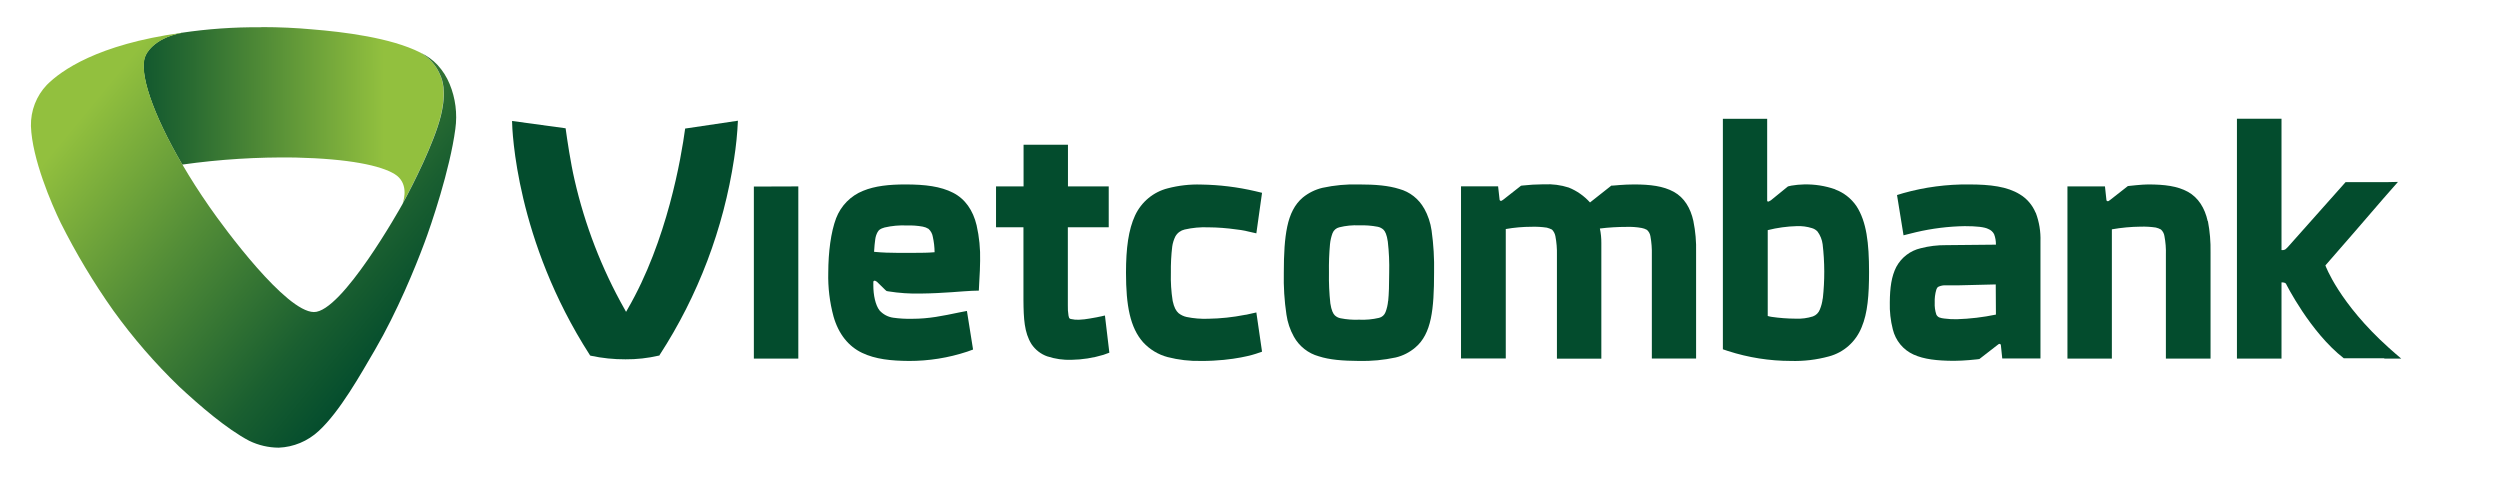
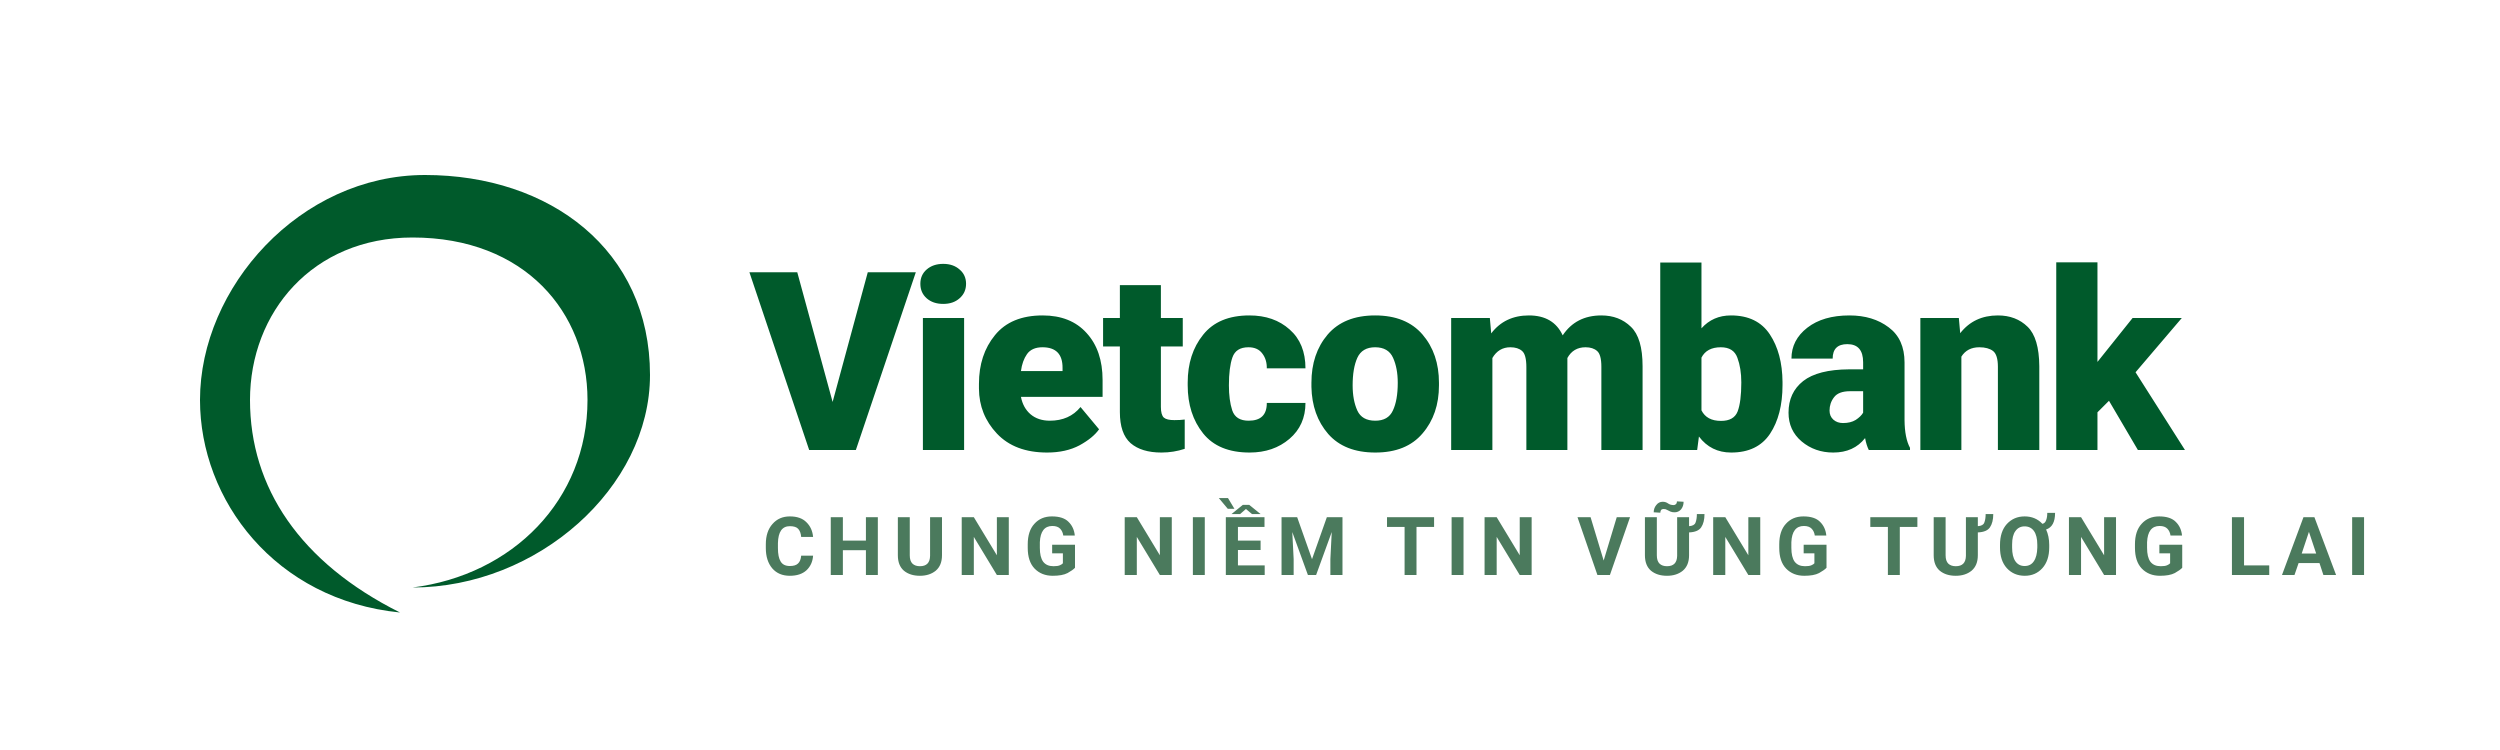
- <svg xmlns="http://www.w3.org/2000/svg" width="166" height="32" viewBox="0 0 166 32" fill="none">
-   <defs>
-     <linearGradient id="paint0_linear_24458_188677" x1="91.811" y1="8.797" x2="112.118" y2="8.745" gradientUnits="userSpaceOnUse">
-       <stop stop-color="#034C2D" />
-       <stop offset="0.26" stop-color="#286A31" />
-       <stop offset="0.84" stop-color="#87B73D" />
-       <stop offset="0.91" stop-color="#92C03E" />
-       <stop offset="1" stop-color="#92C03E" />
-     </linearGradient>
-     <linearGradient id="paint1_linear_24458_188677" x1="88.203" y1="3.385" x2="110.776" y2="21.951" gradientUnits="userSpaceOnUse">
-       <stop stop-color="#92C03E" />
-       <stop offset="0.1" stop-color="#92C03E" />
-       <stop offset="0.46" stop-color="#548E37" />
-       <stop offset="0.82" stop-color="#1A5F30" />
-       <stop offset="1" stop-color="#034C2D" />
-     </linearGradient>
-   </defs>
-   <g transform="translate(2, 1.8) scale(0.98) translate(-86.3, 0)">
-     <path d="M96.596 0.379H96.611H96.58H96.596ZM101.897 0.01C100.11 -0.004 98.325 0.122 96.557 0.385H96.526H96.567C94.556 0.777 94.125 1.909 94.125 1.909C93.603 2.974 94.601 5.878 96.609 9.315C99.145 8.957 101.704 8.797 104.263 8.836C107.936 8.92 110.063 9.383 111.001 9.96C111.938 10.537 111.654 11.641 111.54 11.943C112.226 10.709 113.684 7.79 114.115 6.025C114.546 4.259 114.177 3.484 114.098 3.292C113.834 2.624 113.351 2.07 112.731 1.722C110.734 0.712 107.511 0.322 105.406 0.153C104.315 0.052 103.19 0.001 102.03 0L101.897 0.01Z" fill="url(#paint0_linear_24458_188677)" />
-     <path d="M96.579 0.383C96.559 0.385 96.54 0.388 96.521 0.393C90.866 1.177 88.401 2.943 87.434 3.914C87.081 4.283 86.804 4.72 86.619 5.199C86.434 5.678 86.344 6.189 86.355 6.704C86.429 8.922 87.759 12 88.366 13.248C89.406 15.325 90.601 17.318 91.941 19.21C93.274 21.06 94.769 22.784 96.406 24.362C97.76 25.623 99.62 27.23 101.149 28.032C101.772 28.334 102.453 28.492 103.144 28.495C104.149 28.456 105.108 28.056 105.851 27.367C107.285 26.051 108.689 23.534 109.667 21.862C111.163 19.298 112.399 16.277 113.007 14.643C113.468 13.423 114.747 9.65 115.111 6.898C115.255 5.867 115.121 4.815 114.724 3.855C114.53 3.383 114.256 2.95 113.914 2.574C113.581 2.217 113.183 1.93 112.741 1.729C113.361 2.076 113.844 2.63 114.108 3.298C114.187 3.494 114.56 4.267 114.125 6.031C113.69 7.794 112.242 10.698 111.552 11.94V11.951C111.384 12.255 107.424 19.328 105.526 19.306C103.627 19.285 99.467 13.648 98.446 12.171C97.769 11.2 97.159 10.243 96.621 9.321C94.614 5.888 93.617 2.984 94.139 1.919C94.139 1.919 94.572 0.773 96.592 0.395L96.579 0.383ZM96.606 0.383H96.592C96.598 0.384 96.604 0.384 96.609 0.383H96.606Z" fill="url(#paint1_linear_24458_188677)" />
+ <svg xmlns="http://www.w3.org/2000/svg" viewBox="0 0 200 60" width="200" height="60">
+   <g transform="translate(14, 10)">
+     <path d="M20 4 C10 4 2 13 2 22 C2 30 8 38 18 39 C10 35 6 29 6 22 C6 15 11 9 19 9 C28 9 33 15 33 22 C33 30 27 36 19 37 C29 37 38 29 38 20 C38 10 30 4 20 4 Z" fill="#005A2B" />
  </g>
-   <g transform="translate(34, 7.8) scale(0.98) translate(0, -27.5)">
-     <path d="M19.396 32.171L16.384 32.181V43.836H19.396V32.171Z" fill="#034C2D" />
-     <path d="M36.272 43.69C35.833 43.537 35.454 43.244 35.193 42.854C34.704 42.07 34.661 41.124 34.65 39.882V34.939H32.792V32.172H34.658V29.348H37.666V32.172H40.428V34.937H37.658V40.224C37.65 40.462 37.666 40.701 37.704 40.936C37.733 41.081 37.761 41.108 37.768 41.108C37.796 41.136 37.832 41.153 37.871 41.156C38.046 41.196 38.226 41.213 38.406 41.205C38.654 41.194 38.901 41.167 39.145 41.122C39.406 41.081 39.618 41.038 39.618 41.038L40.171 40.918L40.471 43.437L40.071 43.582C39.368 43.794 38.64 43.908 37.907 43.92C37.353 43.94 36.8 43.861 36.272 43.688" fill="#034C2D" />
-     <path d="M46.683 43.996C45.921 44.013 45.16 43.926 44.421 43.736C43.784 43.568 43.207 43.22 42.758 42.731C41.877 41.74 41.598 40.242 41.598 38.023C41.598 36.347 41.769 35.096 42.213 34.139C42.425 33.684 42.733 33.284 43.117 32.966C43.5 32.648 43.948 32.421 44.429 32.3C45.167 32.107 45.928 32.021 46.691 32.045C47.927 32.063 49.159 32.214 50.364 32.496L50.816 32.604L50.43 35.351L49.882 35.227C49.882 35.227 49.805 35.214 49.666 35.176C49.527 35.139 49.31 35.119 49.061 35.084C48.435 34.995 47.804 34.948 47.172 34.943C46.634 34.922 46.096 34.972 45.571 35.092C45.443 35.121 45.322 35.176 45.215 35.254C45.108 35.332 45.018 35.431 44.951 35.545C44.839 35.766 44.764 36.005 44.73 36.251C44.66 36.837 44.63 37.427 44.639 38.017C44.62 38.657 44.661 39.297 44.761 39.93C44.858 40.379 44.989 40.605 45.161 40.76C45.32 40.886 45.504 40.974 45.701 41.017C46.185 41.116 46.679 41.157 47.172 41.138C48.005 41.125 48.836 41.037 49.654 40.875C49.729 40.868 49.804 40.854 49.877 40.834L50.43 40.711L50.816 43.369L50.403 43.51C50.364 43.524 48.97 43.998 46.685 43.998" fill="#034C2D" />
-     <path d="M80.043 34.522C79.85 33.639 79.423 32.925 78.711 32.536C78 32.148 77.13 32.038 76.02 32.038C75.344 32.038 74.636 32.113 74.622 32.113L74.483 32.117L73.087 33.219C73.072 33.237 73.058 33.237 73.037 33.258C72.638 32.815 72.145 32.469 71.595 32.248C71.058 32.076 70.495 32.002 69.932 32.03H69.843C69.384 32.033 68.925 32.06 68.469 32.111L68.364 32.124L67.166 33.064C67.117 33.096 67.087 33.121 67.052 33.139C67.039 33.147 67.025 33.151 67.01 33.152C66.995 33.153 66.98 33.151 66.967 33.145C66.953 33.139 66.941 33.13 66.931 33.118C66.922 33.106 66.915 33.093 66.912 33.078L66.81 32.164H64.297V43.828H67.33V35.059C67.909 34.957 68.496 34.906 69.084 34.906C69.427 34.895 69.77 34.915 70.11 34.965C70.231 34.996 70.349 35.04 70.46 35.096C70.58 35.218 70.661 35.374 70.692 35.544C70.772 35.961 70.806 36.385 70.796 36.809V43.844H73.805V36.005C73.808 35.675 73.775 35.346 73.706 35.024C74.306 34.95 74.909 34.913 75.514 34.914C75.856 34.902 76.199 34.926 76.536 34.987C76.66 35.009 76.778 35.051 76.888 35.112C77.018 35.222 77.104 35.376 77.13 35.546C77.207 35.967 77.239 36.396 77.227 36.825V43.834H80.225V36.629C80.244 35.924 80.183 35.22 80.043 34.529" fill="#034C2D" />
-     <path d="M29.873 32.597C29.038 32.171 28 32.038 26.658 32.038C25.552 32.038 24.595 32.136 23.787 32.469C23.372 32.634 22.996 32.884 22.681 33.203C22.366 33.523 22.12 33.905 21.958 34.325C21.603 35.263 21.429 36.613 21.425 38.016C21.4 39.018 21.521 40.019 21.782 40.986C22.125 42.188 22.805 43.012 23.716 43.448C24.626 43.883 25.682 43.987 26.898 43.997C28.234 44 29.563 43.788 30.834 43.369L31.236 43.224L30.82 40.609L30.291 40.711C29.167 40.944 28.257 41.141 27.099 41.141C26.675 41.15 26.251 41.126 25.831 41.068C25.474 41.019 25.146 40.846 24.903 40.578C24.62 40.221 24.477 39.524 24.479 38.881V38.627C24.491 38.598 24.503 38.571 24.529 38.567V38.551V38.561C24.552 38.558 24.575 38.558 24.597 38.561C24.64 38.58 24.677 38.604 24.721 38.63L25.282 39.179L25.376 39.259L25.492 39.281C26.222 39.398 26.96 39.448 27.698 39.43C29.225 39.414 30.544 39.269 31.155 39.245L31.627 39.232L31.65 38.759C31.692 37.996 31.714 37.621 31.714 37.213C31.735 36.403 31.655 35.594 31.476 34.804C31.236 33.798 30.703 33.015 29.873 32.597ZM27.339 36.672H26.053C25.655 36.672 25.086 36.658 24.529 36.603C24.551 36.252 24.574 35.975 24.609 35.752C24.631 35.578 24.686 35.411 24.771 35.259C24.858 35.118 24.934 35.043 25.245 34.953C25.741 34.839 26.25 34.793 26.759 34.818C27.117 34.806 27.476 34.832 27.83 34.896C27.966 34.922 28.097 34.972 28.216 35.045C28.376 35.189 28.481 35.386 28.512 35.6C28.587 35.939 28.626 36.284 28.63 36.63C28.183 36.67 27.712 36.672 27.335 36.672" fill="#034C2D" />
-     <path d="M61.801 33.672C61.622 33.349 61.381 33.065 61.092 32.837C60.803 32.609 60.472 32.442 60.119 32.346C59.389 32.114 58.503 32.038 57.386 32.038C56.553 32.013 55.72 32.09 54.905 32.267C54.422 32.383 53.969 32.606 53.581 32.921C53.026 33.386 52.699 34.059 52.523 34.896C52.347 35.734 52.291 36.738 52.291 38.016C52.269 38.966 52.329 39.916 52.469 40.856C52.544 41.382 52.715 41.889 52.972 42.351C53.152 42.675 53.394 42.959 53.684 43.187C53.973 43.416 54.304 43.583 54.658 43.681C55.389 43.919 56.268 43.989 57.386 43.997C58.222 44.016 59.057 43.937 59.876 43.761C60.361 43.645 60.812 43.416 61.194 43.091C61.747 42.633 62.074 41.963 62.25 41.129C62.426 40.295 62.472 39.283 62.472 38.008C62.492 37.056 62.436 36.104 62.304 35.161C62.229 34.635 62.059 34.127 61.801 33.664M59.356 39.942C59.333 40.197 59.275 40.447 59.184 40.685C59.148 40.783 59.089 40.87 59.012 40.939C58.934 41.008 58.841 41.055 58.741 41.078C58.297 41.182 57.842 41.223 57.388 41.201C56.968 41.219 56.547 41.187 56.135 41.105C55.99 41.078 55.856 41.011 55.748 40.909C55.634 40.797 55.514 40.572 55.443 40.093C55.368 39.4 55.337 38.703 55.35 38.006C55.339 37.363 55.363 36.72 55.421 36.079C55.446 35.825 55.504 35.575 55.593 35.336C55.632 35.238 55.693 35.151 55.772 35.083C55.85 35.014 55.945 34.966 56.046 34.943C56.488 34.832 56.944 34.787 57.399 34.81C57.82 34.794 58.242 34.826 58.656 34.906C58.8 34.935 58.933 35.003 59.042 35.102C59.157 35.216 59.27 35.436 59.338 35.916C59.417 36.611 59.448 37.31 59.431 38.01C59.431 38.837 59.41 39.475 59.363 39.936" fill="#034C2D" />
-     <path d="M114.888 34.522C114.695 33.639 114.252 32.925 113.545 32.536C112.837 32.148 111.973 32.038 110.85 32.038C110.432 32.038 109.63 32.132 109.62 32.132L109.479 32.148L108.282 33.086C108.234 33.115 108.203 33.142 108.17 33.164C108.157 33.17 108.144 33.174 108.13 33.174C108.116 33.175 108.102 33.173 108.088 33.168C108.075 33.163 108.063 33.155 108.053 33.146C108.043 33.136 108.035 33.124 108.029 33.111L107.928 32.171H105.386V43.836H108.396V35.079C109.039 34.965 109.69 34.905 110.343 34.898C110.686 34.888 111.03 34.907 111.37 34.957C111.491 34.984 111.608 35.029 111.718 35.089C111.847 35.204 111.932 35.363 111.957 35.536C112.037 35.952 112.07 36.377 112.056 36.801V43.836H115.082V36.629C115.095 35.924 115.036 35.221 114.904 34.529" fill="#034C2D" />
-     <path d="M127.273 43.206C127.256 43.187 127.237 43.168 127.217 43.151C127.202 43.138 127.192 43.122 127.174 43.118C123.776 40.071 122.863 37.525 122.863 37.525L124.864 35.226L126.797 32.986L127.781 31.865L127.051 31.881H124.232L120.381 36.209C120.313 36.29 120.238 36.364 120.157 36.432C120.076 36.48 119.982 36.497 119.89 36.483V27.587H116.87V43.836H119.89V38.675C119.89 38.675 120.116 38.653 120.195 38.769C120.195 38.769 121.819 42.031 124.108 43.815H126.854V43.836H128C127.745 43.624 127.495 43.401 127.273 43.206Z" fill="#034C2D" />
-     <path d="M103.227 33.95C103.012 33.43 102.637 32.994 102.158 32.707C101.307 32.181 100.169 32.038 98.713 32.038C97.211 32.022 95.714 32.22 94.266 32.626L93.839 32.756L94.28 35.484L94.843 35.343C94.843 35.343 94.947 35.32 95.135 35.271C96.213 35.019 97.315 34.882 98.421 34.863C99.222 34.863 99.774 34.922 100.03 35.059C100.195 35.123 100.333 35.247 100.416 35.406C100.503 35.633 100.545 35.875 100.54 36.118L97.165 36.151C96.583 36.145 96.003 36.215 95.44 36.361C95.092 36.441 94.765 36.596 94.48 36.814C94.196 37.032 93.96 37.309 93.789 37.627C93.46 38.27 93.358 39.039 93.35 40.028C93.332 40.643 93.401 41.258 93.553 41.854C93.644 42.23 93.818 42.579 94.062 42.876C94.306 43.172 94.614 43.408 94.963 43.565C95.67 43.885 96.548 43.983 97.688 43.989C98.39 43.989 99.251 43.889 99.251 43.889L99.419 43.867L100.619 42.937C100.656 42.905 100.696 42.876 100.737 42.849C100.75 42.843 100.763 42.84 100.777 42.84C100.79 42.839 100.804 42.842 100.816 42.847C100.829 42.852 100.841 42.86 100.85 42.87C100.86 42.879 100.867 42.891 100.873 42.904L100.969 43.828H103.558V35.898C103.581 35.234 103.472 34.571 103.237 33.95M100.54 40.856C99.665 41.038 98.776 41.143 97.884 41.17C97.602 41.175 97.32 41.159 97.041 41.123C96.923 41.112 96.806 41.087 96.695 41.046C96.61 41.005 96.542 40.936 96.501 40.85C96.416 40.591 96.379 40.318 96.393 40.046C96.381 39.749 96.417 39.453 96.501 39.169C96.522 39.101 96.557 39.039 96.606 38.988C96.736 38.922 96.877 38.883 97.021 38.873C97.261 38.873 97.601 38.873 98.015 38.873L100.528 38.812L100.54 40.856Z" fill="#034C2D" />
-     <path d="M89.653 32.369C88.97 32.13 88.249 32.018 87.527 32.037C87.242 32.043 86.959 32.07 86.678 32.118C86.591 32.145 86.51 32.155 86.45 32.171L85.29 33.114C85.251 33.141 85.209 33.163 85.166 33.183C85.089 33.226 85.046 33.183 85.041 33.138V27.588H82.04V43.208L82.39 43.325C83.766 43.768 85.2 43.995 86.643 43.996C87.513 44.022 88.382 43.919 89.222 43.69C89.719 43.559 90.178 43.312 90.563 42.969C90.949 42.625 91.249 42.195 91.442 41.713C91.848 40.753 91.944 39.537 91.944 37.971C91.944 36 91.774 34.562 91.092 33.508C90.739 32.99 90.237 32.595 89.653 32.379M88.803 39.767C88.774 40.025 88.709 40.277 88.609 40.516C88.568 40.623 88.504 40.721 88.423 40.801C88.341 40.881 88.243 40.943 88.136 40.981C87.761 41.099 87.368 41.15 86.976 41.132C86.428 41.129 85.882 41.089 85.34 41.01C85.252 40.997 85.165 40.976 85.079 40.95V35.133C85.724 34.971 86.385 34.88 87.049 34.862C87.398 34.847 87.747 34.894 88.08 34.999C88.222 35.04 88.352 35.119 88.453 35.229C88.639 35.482 88.759 35.779 88.799 36.092C88.942 37.312 88.946 38.544 88.811 39.765" fill="#034C2D" />
-     <path d="M5.26 43.582L5.287 43.624L5.334 43.643C6.107 43.809 6.896 43.89 7.687 43.886C8.441 43.892 9.194 43.809 9.929 43.639L9.983 43.63L10.008 43.578C12.609 39.569 14.326 35.039 15.045 30.295C15.179 29.442 15.265 28.582 15.304 27.72L11.729 28.251C11.464 30.213 10.509 35.863 7.836 40.475L7.725 40.671L7.617 40.475C6.074 37.741 4.935 34.793 4.234 31.724C3.965 30.566 3.731 28.977 3.629 28.233L0 27.737C0.01 28.388 0.263 35.804 5.26 43.578" fill="#034C2D" />
-   </g>
+   <text x="60" y="36" font-family="'Segoe UI', -apple-system, Roboto, Arial, sans-serif" font-weight="900" font-size="20" fill="#005A2B" letter-spacing="-0.5">Vietcombank</text>
+   <text x="61" y="46" font-family="'Segoe UI', -apple-system, Roboto, Arial, sans-serif" font-weight="700" font-size="6.5" fill="#4B7A5D" letter-spacing="0.8">CHUNG NIỀM TIN VỮNG TƯƠNG LAI</text>
</svg>
